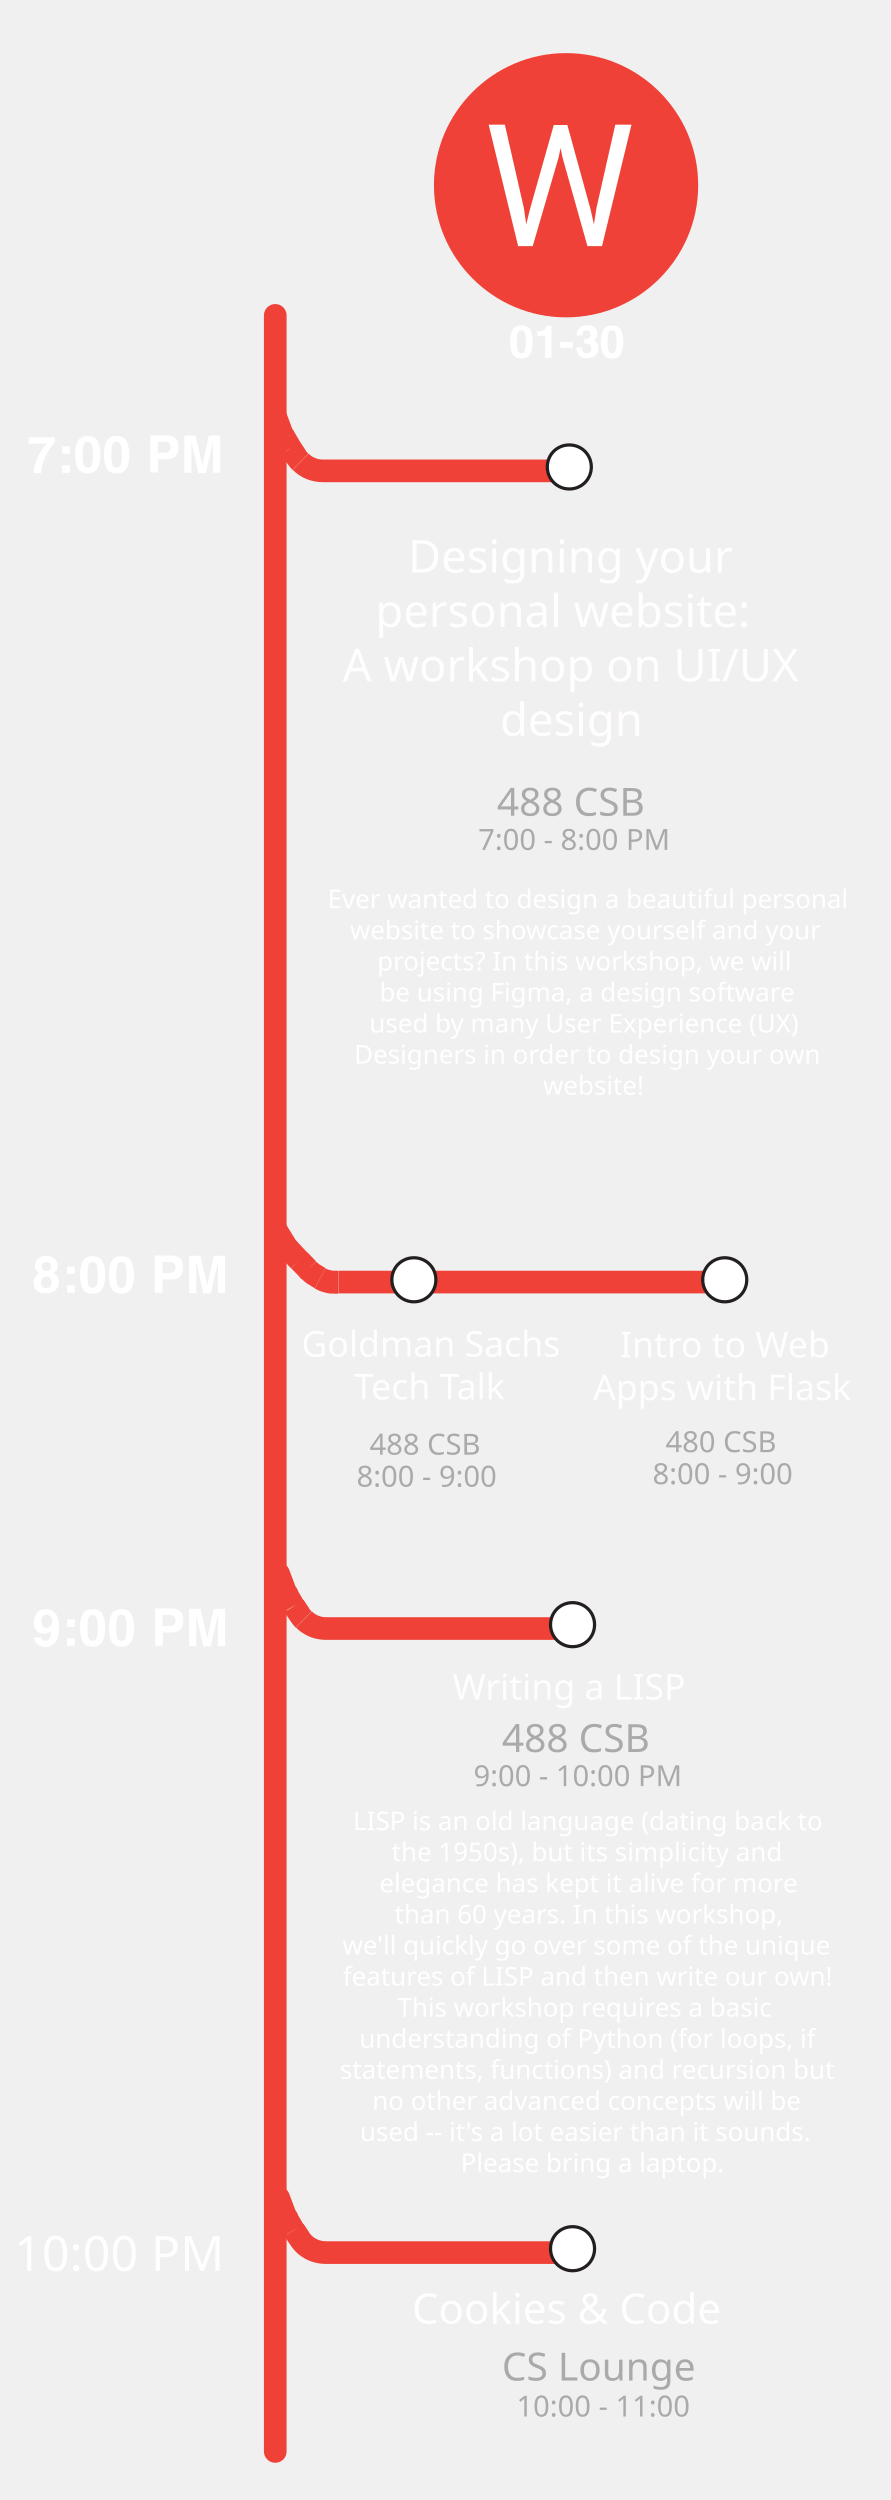
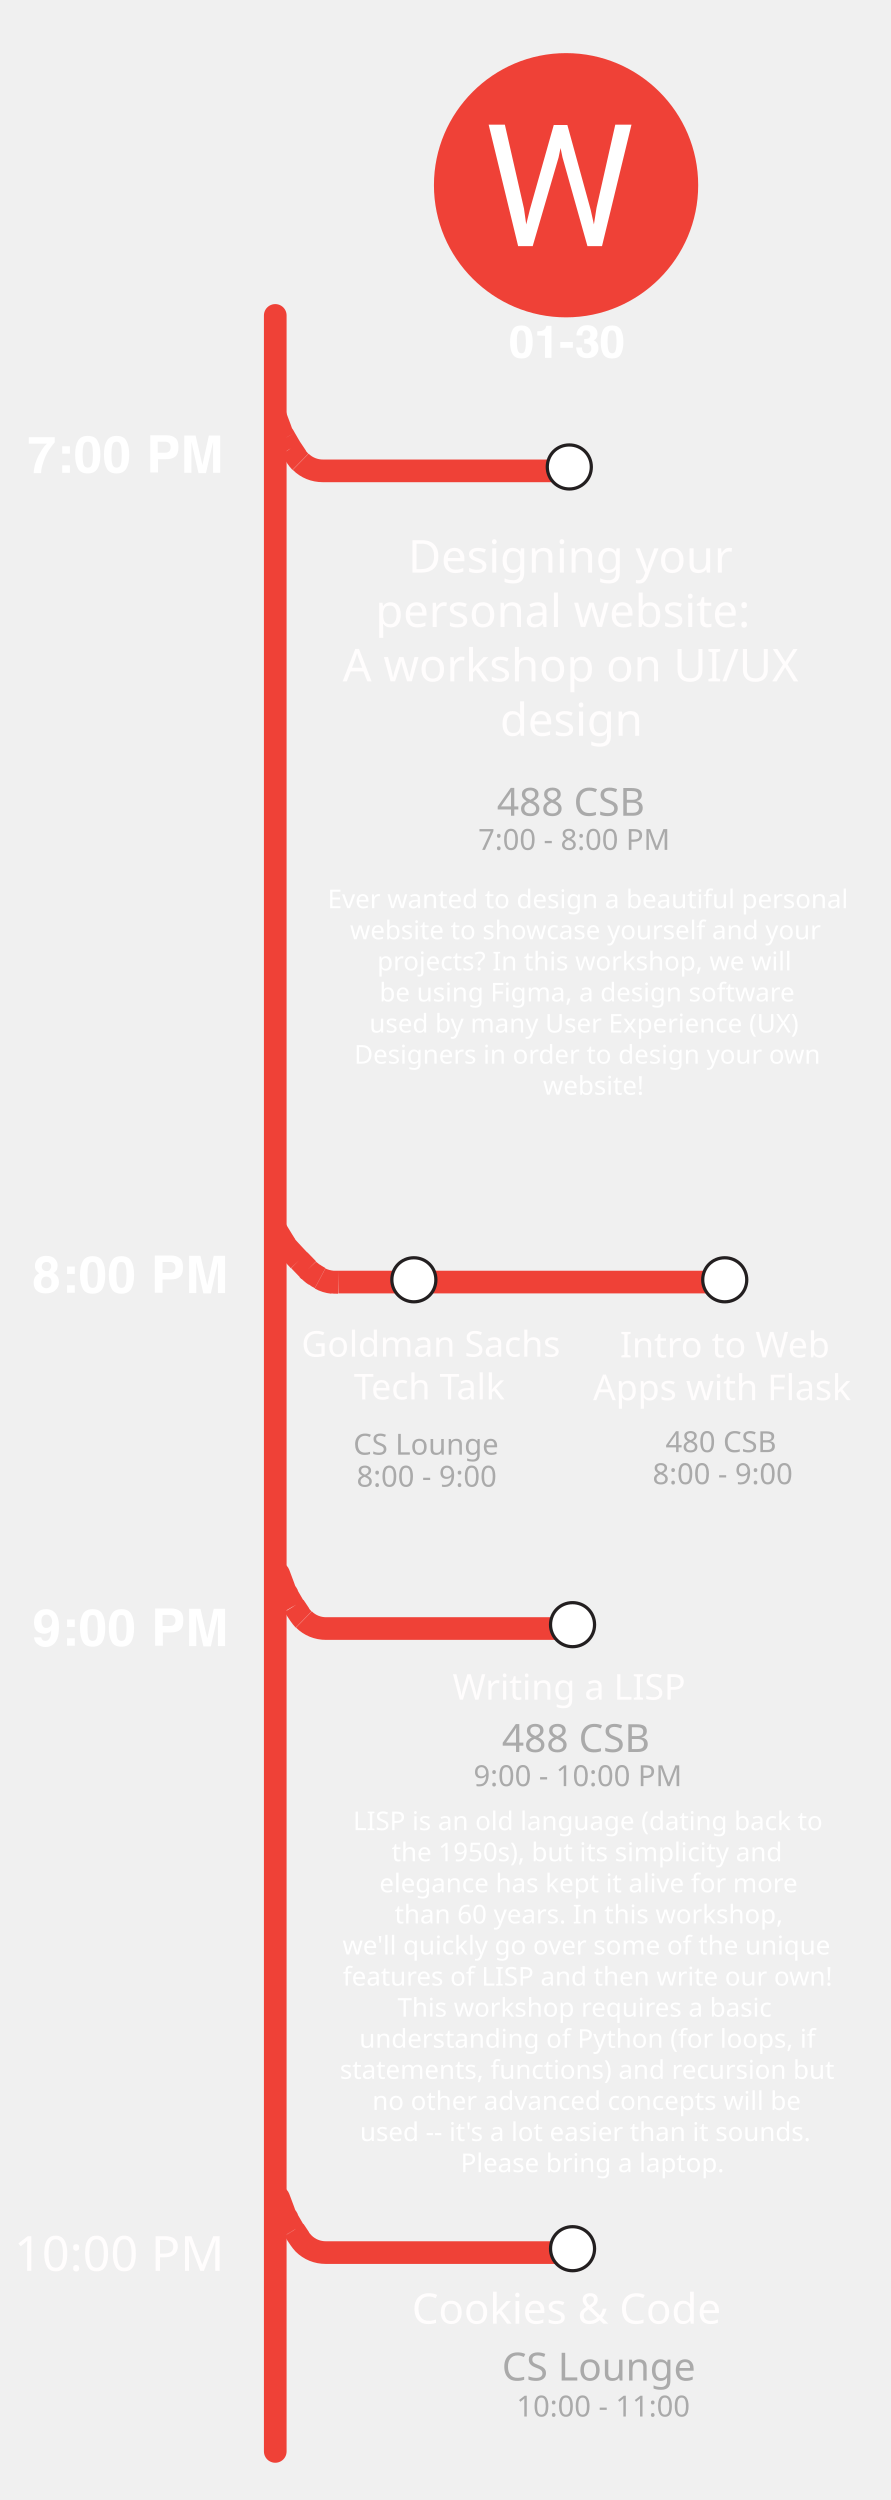
<svg xmlns="http://www.w3.org/2000/svg" version="1.1" id="Layer_1" x="0px" y="0px" viewBox="0 0 275 772" style="enable-background:new 0 0 275 772;" xml:space="preserve">
  <style type="text/css">
	.st0{fill:#FFFFFF;}
	.st1{fill:#FFFDFD;}
	.st2{font-family:'Helvetica-Bold';}
	.st3{font-size:15px;}
	.st4{fill:#EF4137;}
	.st5{fill:none;stroke:#EF4137;stroke-width:7;stroke-linecap:round;stroke-linejoin:round;}
	.st6{fill:#FFFFFF;stroke:#231F20;stroke-miterlimit:10;}
	.st7{font-size:14px;}
	.st8{fill:#AAAAAA;}
	.st9{font-size:12px;}
	.st10{font-size:9px;}
	.st11{font-size:11px;}
	.st12{font-size:8px;}
	.st13{font-size:13px;}
</style>
  <path class="st0" d="M10.5,500.9c0-1.2,0.3-2.2,1-2.9c0.7-0.8,1.6-1.1,2.7-1.1c1.7,0,2.9,0.8,3.5,2.3c0.4,0.9,0.5,2,0.5,3.4  s-0.2,2.5-0.5,3.4c-0.7,1.7-1.9,2.6-3.7,2.6c-0.8,0-1.6-0.2-2.3-0.8c-0.7-0.5-1.1-1.2-1.2-2.2h2.2c0.1,0.3,0.2,0.6,0.4,0.8  c0.2,0.2,0.5,0.3,0.9,0.3c0.7,0,1.2-0.4,1.5-1.2c0.2-0.4,0.3-1.1,0.3-2c-0.2,0.3-0.4,0.5-0.6,0.6c-0.4,0.2-0.9,0.4-1.5,0.4  c-0.9,0-1.7-0.3-2.4-0.9C10.8,503,10.5,502.1,10.5,500.9z M14.4,502.7c0.3,0,0.6-0.1,0.9-0.3c0.5-0.3,0.8-0.9,0.8-1.7  c0-0.6-0.2-1.1-0.5-1.5s-0.7-0.6-1.2-0.6c-0.4,0-0.7,0.1-1,0.3c-0.4,0.3-0.6,0.9-0.6,1.7c0,0.7,0.1,1.2,0.4,1.5  C13.4,502.6,13.8,502.7,14.4,502.7z M20.7,500.1h2.4v2.3h-2.4V500.1z M20.7,505.9h2.4v2.3h-2.4V505.9z M27,502.7  c0,1.3,0.1,2.3,0.3,3c0.2,0.7,0.7,1,1.3,1c0.7,0,1.1-0.3,1.3-1c0.2-0.7,0.3-1.7,0.3-3c0-1.4-0.1-2.4-0.3-3c-0.2-0.7-0.6-1-1.3-1  c-0.7,0-1.1,0.3-1.3,1C27.1,500.3,27,501.3,27,502.7z M28.6,496.9c1.4,0,2.5,0.5,3,1.5c0.6,1,0.9,2.5,0.9,4.3c0,1.9-0.3,3.3-0.9,4.3  s-1.6,1.5-3,1.5s-2.5-0.5-3-1.5c-0.6-1-0.9-2.5-0.9-4.3c0-1.9,0.3-3.3,0.9-4.3S27.2,496.9,28.6,496.9z M35.9,502.7  c0,1.3,0.1,2.3,0.3,3s0.7,1,1.3,1c0.7,0,1.1-0.3,1.3-1s0.3-1.7,0.3-3c0-1.4-0.1-2.4-0.3-3c-0.2-0.7-0.6-1-1.3-1s-1.1,0.3-1.3,1  C36,500.3,35.9,501.3,35.9,502.7z M37.5,496.9c1.4,0,2.5,0.5,3,1.5c0.6,1,0.9,2.5,0.9,4.3c0,1.9-0.3,3.3-0.9,4.3  c-0.6,1-1.6,1.5-3,1.5s-2.5-0.5-3-1.5c-0.6-1-0.9-2.5-0.9-4.3c0-1.9,0.3-3.3,0.9-4.3C35.1,497.4,36.1,496.9,37.5,496.9z M54.2,500.4  c0-0.6-0.2-1-0.5-1.3s-0.8-0.4-1.3-0.4h-2.2v3.4h2.2c0.6,0,1-0.1,1.3-0.4C54,501.5,54.2,501,54.2,500.4z M56.6,500.4  c0,1.4-0.3,2.3-1,2.9s-1.7,0.8-2.9,0.8h-2.4v4.1h-2.4v-11.5h5c1.2,0,2.1,0.3,2.8,0.9S56.6,499.2,56.6,500.4z M66,496.8h3.5v11.5  h-2.2v-7.8c0-0.2,0-0.5,0-0.9s0-0.7,0-0.9l-2.2,9.7h-2.3l-2.2-9.7c0,0.2,0,0.5,0,0.9s0,0.7,0,0.9v7.8h-2.2v-11.5h3.5l2.1,9.1  L66,496.8z" />
-   <path class="st0" d="M12.7,396c0,0.6,0.1,1,0.4,1.3c0.3,0.3,0.7,0.5,1.2,0.5s0.9-0.2,1.2-0.5s0.4-0.7,0.4-1.3c0-0.6-0.1-1-0.4-1.3  c-0.3-0.3-0.7-0.5-1.2-0.5s-0.9,0.2-1.2,0.5C12.9,395,12.7,395.4,12.7,396z M10.4,396.1c0-0.6,0.1-1.2,0.4-1.7  c0.3-0.5,0.7-0.9,1.3-1.2c-0.5-0.4-0.9-0.8-1.1-1.2c-0.2-0.4-0.2-0.8-0.2-1.2c0-0.8,0.3-1.5,0.9-2.1c0.6-0.6,1.5-0.9,2.6-0.9  s2,0.3,2.6,0.9c0.6,0.6,0.9,1.3,0.9,2.1c0,0.4-0.1,0.8-0.2,1.2c-0.2,0.4-0.5,0.8-1.1,1.1c0.6,0.3,1,0.7,1.3,1.2s0.4,1.1,0.4,1.7  c0,1-0.4,1.8-1.1,2.4c-0.7,0.7-1.7,1-3,1s-2.2-0.3-2.9-1C10.7,397.9,10.4,397.1,10.4,396.1z M12.9,391.1c0,0.4,0.1,0.7,0.4,1  c0.3,0.3,0.6,0.4,1.1,0.4s0.8-0.1,1-0.4s0.4-0.6,0.4-1s-0.1-0.8-0.4-1c-0.2-0.3-0.6-0.4-1-0.4s-0.8,0.1-1.1,0.4  C13.1,390.3,12.9,390.7,12.9,391.1z M20.7,391.1h2.4v2.3h-2.4V391.1z M20.7,396.9h2.4v2.3h-2.4V396.9z M27,393.7  c0,1.3,0.1,2.3,0.3,3c0.2,0.7,0.7,1,1.3,1c0.7,0,1.1-0.3,1.3-1c0.2-0.7,0.3-1.7,0.3-3c0-1.4-0.1-2.4-0.3-3c-0.2-0.7-0.6-1-1.3-1  c-0.7,0-1.1,0.3-1.3,1C27.1,391.3,27,392.3,27,393.7z M28.6,387.9c1.4,0,2.5,0.5,3,1.5c0.6,1,0.9,2.5,0.9,4.3c0,1.9-0.3,3.3-0.9,4.3  c-0.6,1-1.6,1.5-3,1.5c-1.4,0-2.5-0.5-3-1.5c-0.6-1-0.9-2.5-0.9-4.3c0-1.9,0.3-3.3,0.9-4.3C26.2,388.4,27.2,387.9,28.6,387.9z   M35.9,393.7c0,1.3,0.1,2.3,0.3,3s0.7,1,1.3,1c0.7,0,1.1-0.3,1.3-1s0.3-1.7,0.3-3c0-1.4-0.1-2.4-0.3-3c-0.2-0.7-0.6-1-1.3-1  s-1.1,0.3-1.3,1C36,391.3,35.9,392.3,35.9,393.7z M37.5,387.9c1.4,0,2.5,0.5,3,1.5c0.6,1,0.9,2.5,0.9,4.3c0,1.9-0.3,3.3-0.9,4.3  c-0.6,1-1.6,1.5-3,1.5s-2.5-0.5-3-1.5c-0.6-1-0.9-2.5-0.9-4.3c0-1.9,0.3-3.3,0.9-4.3C35,388.4,36,387.9,37.5,387.9z M54.2,391.4  c0-0.6-0.2-1-0.5-1.3s-0.8-0.4-1.3-0.4h-2.2v3.4h2.2c0.6,0,1-0.1,1.3-0.4C54,392.5,54.2,392,54.2,391.4z M56.5,391.4  c0,1.4-0.3,2.3-1,2.9s-1.7,0.8-2.9,0.8h-2.4v4.1h-2.4v-11.5h5c1.2,0,2.1,0.3,2.8,0.9S56.5,390.2,56.5,391.4z M66,387.8h3.5v11.5  h-2.2v-7.8c0-0.2,0-0.5,0-0.9s0-0.7,0-0.9l-2.2,9.7h-2.3l-2.2-9.7c0,0.2,0,0.5,0,0.9s0,0.7,0,0.9v7.8h-2.2v-11.5h3.5l2.1,9.1  L66,387.8z" />
+   <path class="st0" d="M12.7,396c0,0.6,0.1,1,0.4,1.3c0.3,0.3,0.7,0.5,1.2,0.5s0.9-0.2,1.2-0.5s0.4-0.7,0.4-1.3c0-0.6-0.1-1-0.4-1.3  c-0.3-0.3-0.7-0.5-1.2-0.5s-0.9,0.2-1.2,0.5C12.9,395,12.7,395.4,12.7,396z M10.4,396.1c0-0.6,0.1-1.2,0.4-1.7  c0.3-0.5,0.7-0.9,1.3-1.2c-0.5-0.4-0.9-0.8-1.1-1.2c-0.2-0.4-0.2-0.8-0.2-1.2c0-0.8,0.3-1.5,0.9-2.1c0.6-0.6,1.5-0.9,2.6-0.9  s2,0.3,2.6,0.9s0.9,1.3,0.9,2.1c0,0.4-0.1,0.8-0.2,1.2c-0.2,0.4-0.5,0.8-1.1,1.1c0.6,0.3,1,0.7,1.3,1.2s0.4,1.1,0.4,1.7  c0,1-0.4,1.8-1.1,2.4c-0.7,0.7-1.7,1-3,1s-2.2-0.3-2.9-1C10.7,397.9,10.4,397.1,10.4,396.1z M12.9,391.1c0,0.4,0.1,0.7,0.4,1  c0.3,0.3,0.6,0.4,1.1,0.4s0.8-0.1,1-0.4s0.4-0.6,0.4-1s-0.1-0.8-0.4-1c-0.2-0.3-0.6-0.4-1-0.4s-0.8,0.1-1.1,0.4  C13.1,390.3,12.9,390.7,12.9,391.1z M20.7,391.1h2.4v2.3h-2.4V391.1z M20.7,396.9h2.4v2.3h-2.4V396.9z M27,393.7  c0,1.3,0.1,2.3,0.3,3c0.2,0.7,0.7,1,1.3,1c0.7,0,1.1-0.3,1.3-1c0.2-0.7,0.3-1.7,0.3-3c0-1.4-0.1-2.4-0.3-3c-0.2-0.7-0.6-1-1.3-1  c-0.7,0-1.1,0.3-1.3,1C27.1,391.3,27,392.3,27,393.7z M28.6,387.9c1.4,0,2.5,0.5,3,1.5c0.6,1,0.9,2.5,0.9,4.3c0,1.9-0.3,3.3-0.9,4.3  s-1.6,1.5-3,1.5s-2.5-0.5-3-1.5c-0.6-1-0.9-2.5-0.9-4.3c0-1.9,0.3-3.3,0.9-4.3S27.2,387.9,28.6,387.9z M35.9,393.7  c0,1.3,0.1,2.3,0.3,3s0.7,1,1.3,1c0.7,0,1.1-0.3,1.3-1s0.3-1.7,0.3-3c0-1.4-0.1-2.4-0.3-3c-0.2-0.7-0.6-1-1.3-1s-1.1,0.3-1.3,1  C36,391.3,35.9,392.3,35.9,393.7z M37.5,387.9c1.4,0,2.5,0.5,3,1.5c0.6,1,0.9,2.5,0.9,4.3c0,1.9-0.3,3.3-0.9,4.3  c-0.6,1-1.6,1.5-3,1.5s-2.5-0.5-3-1.5c-0.6-1-0.9-2.5-0.9-4.3c0-1.9,0.3-3.3,0.9-4.3C35,388.4,36,387.9,37.5,387.9z M54.2,391.4  c0-0.6-0.2-1-0.5-1.3s-0.8-0.4-1.3-0.4h-2.2v3.4h2.2c0.6,0,1-0.1,1.3-0.4C54,392.5,54.2,392,54.2,391.4z M56.5,391.4  c0,1.4-0.3,2.3-1,2.9s-1.7,0.8-2.9,0.8h-2.4v4.1h-2.4v-11.5h5c1.2,0,2.1,0.3,2.8,0.9S56.5,390.2,56.5,391.4z M66,387.8h3.5v11.5  h-2.2v-7.8c0-0.2,0-0.5,0-0.9s0-0.7,0-0.9l-2.2,9.7h-2.3l-2.2-9.7c0,0.2,0,0.5,0,0.9s0,0.7,0,0.9v7.8h-2.2v-11.5h3.5l2.1,9.1  L66,387.8z" />
  <path class="st0" d="M16.9,136.6c-0.3,0.3-0.8,0.9-1.4,1.8c-0.6,0.8-1.1,1.7-1.5,2.6c-0.3,0.7-0.6,1.6-0.9,2.6  c-0.3,1-0.4,1.8-0.4,2.5h-2.3c0.1-2,0.7-4.1,2-6.3c0.8-1.4,1.5-2.3,2.1-2.8H8.9v-2h8V136.6z M19.2,137.8h2.4v2.3h-2.4V137.8z   M19.2,143.7h2.4v2.3h-2.4V143.7z M25.5,140.4c0,1.3,0.1,2.3,0.3,3c0.2,0.7,0.7,1,1.3,1c0.7,0,1.1-0.3,1.3-1c0.2-0.7,0.3-1.7,0.3-3  c0-1.4-0.1-2.4-0.3-3c-0.2-0.7-0.6-1-1.3-1c-0.7,0-1.1,0.3-1.3,1C25.6,138.1,25.5,139.1,25.5,140.4z M27.1,134.6  c1.4,0,2.5,0.5,3,1.5c0.6,1,0.9,2.5,0.9,4.3c0,1.9-0.3,3.3-0.9,4.3s-1.6,1.5-3,1.5s-2.5-0.5-3-1.5c-0.6-1-0.9-2.5-0.9-4.3  c0-1.9,0.3-3.3,0.9-4.3S25.7,134.6,27.1,134.6z M34.4,140.4c0,1.3,0.1,2.3,0.3,3s0.7,1,1.3,1c0.7,0,1.1-0.3,1.3-1s0.3-1.7,0.3-3  c0-1.4-0.1-2.4-0.3-3c-0.2-0.7-0.6-1-1.3-1s-1.1,0.3-1.3,1C34.5,138.1,34.4,139.1,34.4,140.4z M36,134.6c1.4,0,2.5,0.5,3,1.5  c0.6,1,0.9,2.5,0.9,4.3c0,1.9-0.3,3.3-0.9,4.3c-0.6,1-1.6,1.5-3,1.5s-2.5-0.5-3-1.5c-0.6-1-0.9-2.5-0.9-4.3c0-1.9,0.3-3.3,0.9-4.3  C33.6,135.1,34.6,134.6,36,134.6z M52.7,138.1c0-0.6-0.2-1-0.5-1.3s-0.8-0.4-1.3-0.4h-2.2v3.4h2.2c0.6,0,1-0.1,1.3-0.4  C52.5,139.2,52.7,138.7,52.7,138.1z M55.1,138.1c0,1.4-0.3,2.3-1,2.9c-0.7,0.6-1.7,0.8-2.9,0.8h-2.4v4.1h-2.4v-11.5h5  c1.2,0,2.1,0.3,2.8,0.9S55.1,136.9,55.1,138.1z M64.5,134.5H68V146h-2.2v-7.8c0-0.2,0-0.5,0-0.9s0-0.7,0-0.9l-2.2,9.7h-2.3l-2.2-9.7  c0,0.2,0,0.5,0,0.9s0,0.7,0,0.9v7.8h-2.2v-11.5h3.5l2.1,9.1L64.5,134.5z" />
  <text transform="matrix(1 0 0 1 4.3499 701.2382)" class="st1 st2 st3">10:00 PM</text>
-   <path class="st4" d="M88.3,127.2c-0.7-1.8-2.7-2.7-4.5-2c-1.8,0.7-2.7,2.7-2,4.5L88.3,127.2z M176,148.9c1.9,0,3.5-1.6,3.5-3.5  s-1.6-3.5-3.5-3.5V148.9z M89.8,138.5l-3,1.8c0,0.1,0.1,0.1,0.1,0.2L89.8,138.5z M87.2,133.9l-3.2,1.5L87.2,133.9z M91.6,141.2  l-2.9,2L91.6,141.2z M99.7,148.9H176v-7H99.7V148.9z M86.9,140.4l1.8,2.7l5.8-3.9l-1.8-2.7L86.9,140.4z M81.8,129.7l1.5,4l6.5-2.5  l-1.5-4L81.8,129.7z M85,137.1l1.8,3.1l6-3.5l-1.8-3.1L85,137.1z M83.3,133.7c0.3,0.7,0.5,1.3,0.7,1.8l6.3-3  c-0.1-0.2-0.2-0.4-0.5-1.3L83.3,133.7z M91,133.6c-0.4-0.8-0.6-1-0.7-1.2l-6.3,3c0.3,0.5,0.5,1,0.9,1.7L91,133.6z M88.7,143.1  c0.5,0.7,1,1.4,1.6,2l4.9-5c-0.3-0.3-0.5-0.6-0.8-0.9L88.7,143.1z M99.7,141.9c-1.6,0-3.2-0.6-4.4-1.8l-4.9,5  c2.5,2.5,5.8,3.8,9.3,3.8V141.9z" />
-   <path class="st4" d="M88,377.6c-1-1.6-3.2-2.2-4.8-1.2c-1.6,1-2.2,3.2-1.2,4.8L88,377.6z M226,399.4c1.9,0,3.5-1.6,3.5-3.5  s-1.6-3.5-3.5-3.5V399.4z M92.4,389.2l-2.6,2.4c0,0,0,0,0,0L92.4,389.2z M89.7,386.3l-2.6,2.4L89.7,386.3z M88.3,384.8l2.8-2.1  L88.3,384.8z M95.1,391.9l-2.5,2.4L95.1,391.9z M95.5,392.4l-2.4,2.5L95.5,392.4z M96.7,393.3l-2,2.8L96.7,393.3z M102.6,395.9  l0.3-3.5L102.6,395.9z M98.8,394.7l-1.7,3.1L98.8,394.7z M104.5,399.4H226v-7H104.5V399.4z M89.9,391.6l2.7,2.8l5-4.9l-2.7-2.8  L89.9,391.6z M82.1,381.3l2.2,3.6l6-3.6l-2.2-3.6L82.1,381.3z M87.1,388.7l2.7,2.9l5.1-4.8l-2.7-2.9L87.1,388.7z M84.3,384.9  c0.5,0.8,0.9,1.4,1.3,2l5.6-4.2c-0.2-0.2-0.3-0.5-0.9-1.4L84.3,384.9z M92.2,383.9c-0.7-0.8-0.9-1-1.1-1.2l-5.6,4.2  c0.4,0.6,0.9,1.1,1.6,1.8L92.2,383.9z M92.5,394.4c0.2,0.2,0.4,0.4,0.6,0.6l4.9-5c-0.1-0.1-0.1-0.1-0.4-0.4L92.5,394.4z M99.2,390.8  c-0.3-0.2-0.4-0.3-0.5-0.3l-4.1,5.7c0.2,0.1,0.4,0.3,0.7,0.5L99.2,390.8z M93.1,394.9c0.5,0.5,1,0.9,1.5,1.3l4.1-5.7  c-0.3-0.2-0.5-0.4-0.7-0.6L93.1,394.9z M104.5,392.4c-1,0-1.3,0-1.6,0l-0.7,7c0.7,0.1,1.3,0.1,2.2,0.1V392.4z M95.3,396.6  c0.7,0.5,1.3,0.9,1.9,1.2l3.3-6.2c-0.2-0.1-0.5-0.3-1.3-0.8L95.3,396.6z M103,392.4c-0.9-0.1-1.7-0.3-2.5-0.7l-3.3,6.2  c1.6,0.9,3.3,1.4,5.1,1.6L103,392.4z" />
-   <path class="st5" d="M85,97.4v659.6" />
-   <path class="st6" d="M175.8,151c3.8,0,6.8-3,6.8-6.8s-3-6.8-6.8-6.8c-3.8,0-6.8,3-6.8,6.8S172.1,151,175.8,151z" />
-   <path class="st6" d="M127.8,402c3.8,0,6.8-3,6.8-6.8c0-3.8-3-6.8-6.8-6.8c-3.8,0-6.8,3-6.8,6.8C121,399,124.1,402,127.8,402z" />
-   <path class="st6" d="M223.8,402c3.8,0,6.8-3,6.8-6.8c0-3.8-3-6.8-6.8-6.8c-3.8,0-6.8,3-6.8,6.8C217,399,220.1,402,223.8,402z" />
-   <path class="st4" d="M174.8,98c22.5,0,40.8-18.3,40.8-40.8s-18.3-40.8-40.8-40.8c-22.5,0-40.8,18.3-40.8,40.8S152.3,98,174.8,98z" />
-   <path class="st0" d="M161.8,64.4l0.7,4.9l1.1-4.5l7.4-26.2h4.2l7.2,26.2l1,4.5l0.8-5.1l5.8-25.7h5l-9.1,37.5h-4.5l-7.7-27.4  l-0.6-2.9l-0.6,2.9l-8,27.4H160l-9.1-37.5h5L161.8,64.4z" />
-   <path class="st0" d="M159.6,105.6c0,1.1,0.1,2,0.3,2.6c0.2,0.6,0.6,0.9,1.1,0.9c0.6,0,1-0.3,1.1-0.9c0.2-0.6,0.3-1.5,0.3-2.6  c0-1.2-0.1-2.1-0.3-2.7c-0.2-0.6-0.6-0.9-1.1-0.9c-0.6,0-1,0.3-1.1,0.9C159.6,103.5,159.6,104.4,159.6,105.6z M161,100.5  c1.3,0,2.1,0.4,2.7,1.3c0.5,0.9,0.8,2.2,0.8,3.8s-0.3,2.9-0.8,3.8c-0.5,0.9-1.4,1.3-2.7,1.3c-1.3,0-2.1-0.4-2.7-1.3  c-0.5-0.9-0.8-2.1-0.8-3.8s0.3-2.9,0.8-3.8C158.8,100.9,159.7,100.5,161,100.5z M165.9,103.6v-1.3c0.6,0,1-0.1,1.3-0.1  c0.4-0.1,0.7-0.3,1-0.5c0.2-0.2,0.3-0.4,0.4-0.7c0-0.2,0.1-0.3,0.1-0.4h1.6v9.9h-2v-6.8H165.9z M173,105.6h3.9v1.8H173V105.6z   M179.7,107.4c0,0.4,0.1,0.7,0.2,1c0.2,0.5,0.7,0.7,1.3,0.7c0.4,0,0.7-0.1,1-0.4c0.3-0.3,0.4-0.6,0.4-1.1c0-0.7-0.3-1.1-0.8-1.3  c-0.3-0.1-0.8-0.2-1.4-0.2v-1.4c0.6,0,1.1-0.1,1.3-0.2c0.4-0.2,0.6-0.6,0.6-1.2c0-0.4-0.1-0.7-0.3-0.9c-0.2-0.2-0.5-0.4-0.9-0.4  c-0.5,0-0.8,0.1-1,0.4c-0.2,0.3-0.3,0.7-0.3,1.2h-1.8c0-0.5,0.1-1,0.3-1.4c0.2-0.4,0.4-0.7,0.8-1.1c0.3-0.2,0.6-0.4,0.9-0.5  s0.8-0.2,1.3-0.2c0.9,0,1.7,0.2,2.3,0.7c0.6,0.5,0.9,1.1,0.9,2c0,0.6-0.2,1.1-0.5,1.5c-0.2,0.2-0.4,0.4-0.7,0.5  c0.2,0,0.4,0.2,0.8,0.5c0.5,0.5,0.7,1.1,0.7,1.9c0,0.8-0.3,1.6-0.9,2.2c-0.6,0.6-1.4,0.9-2.6,0.9c-1.4,0-2.4-0.5-2.9-1.4  c-0.3-0.5-0.4-1.1-0.5-1.9H179.7z M187.6,105.6c0,1.1,0.1,2,0.3,2.6c0.2,0.6,0.6,0.9,1.1,0.9c0.6,0,1-0.3,1.1-0.9  c0.2-0.6,0.3-1.5,0.3-2.6c0-1.2-0.1-2.1-0.3-2.7c-0.2-0.6-0.6-0.9-1.1-0.9c-0.6,0-1,0.3-1.1,0.9  C187.7,103.5,187.6,104.4,187.6,105.6z M189,100.5c1.3,0,2.1,0.4,2.7,1.3c0.5,0.9,0.8,2.2,0.8,3.8s-0.3,2.9-0.8,3.8  c-0.5,0.9-1.4,1.3-2.7,1.3c-1.3,0-2.1-0.4-2.7-1.3c-0.5-0.9-0.8-2.1-0.8-3.8s0.3-2.9,0.8-3.8C186.9,100.9,187.8,100.5,189,100.5z" />
-   <text transform="matrix(1 0 0 1 126.0083 176.8198)">
-     <tspan x="0" y="0" class="st1 st2 st7">Designing your</tspan>
-     <tspan x="-10.1" y="16.8" class="st1 st2 st7">personal website: </tspan>
-     <tspan x="-20.2" y="33.6" class="st1 st2 st7">A workshop on UI/UX</tspan>
-     <tspan x="28.4" y="50.4" class="st1 st2 st7">design</tspan>
-   </text>
+   <path class="st4" d="M88.3,127.2c-0.7-1.8-2.7-2.7-4.5-2s-2.7,2.7-2,4.5L88.3,127.2z M176,148.9c1.9,0,3.5-1.6,3.5-3.5  s-1.6-3.5-3.5-3.5V148.9z M89.8,138.5l-3,1.8c0,0.1,0.1,0.1,0.1,0.2L89.8,138.5z M87.2,133.9l-3.2,1.5L87.2,133.9z M91.6,141.2  l-2.9,2L91.6,141.2z M99.7,148.9H176v-7H99.7V148.9z M86.9,140.4l1.8,2.7l5.8-3.9l-1.8-2.7L86.9,140.4z M81.8,129.7l1.5,4l6.5-2.5  l-1.5-4L81.8,129.7z M85,137.1l1.8,3.1l6-3.5l-1.8-3.1L85,137.1z M83.3,133.7c0.3,0.7,0.5,1.3,0.7,1.8l6.3-3  c-0.1-0.2-0.2-0.4-0.5-1.3L83.3,133.7z M91,133.6c-0.4-0.8-0.6-1-0.7-1.2l-6.3,3c0.3,0.5,0.5,1,0.9,1.7L91,133.6z M88.7,143.1  c0.5,0.7,1,1.4,1.6,2l4.9-5c-0.3-0.3-0.5-0.6-0.8-0.9L88.7,143.1z M99.7,141.9c-1.6,0-3.2-0.6-4.4-1.8l-4.9,5  c2.5,2.5,5.8,3.8,9.3,3.8V141.9z" />
+   <path class="st4" d="M88,377.6c-1-1.6-3.2-2.2-4.8-1.2c-1.6,1-2.2,3.2-1.2,4.8L88,377.6z M226,399.4c1.9,0,3.5-1.6,3.5-3.5  s-1.6-3.5-3.5-3.5V399.4z M92.4,389.2l-2.6,2.4l0,0L92.4,389.2z M89.7,386.3l-2.6,2.4L89.7,386.3z M88.3,384.8l2.8-2.1L88.3,384.8z   M95.1,391.9l-2.5,2.4L95.1,391.9z M95.5,392.4l-2.4,2.5L95.5,392.4z M96.7,393.3l-2,2.8L96.7,393.3z M102.6,395.9l0.3-3.5  L102.6,395.9z M98.8,394.7l-1.7,3.1L98.8,394.7z M104.5,399.4H226v-7H104.5V399.4z M89.9,391.6l2.7,2.8l5-4.9l-2.7-2.8L89.9,391.6z   M82.1,381.3l2.2,3.6l6-3.6l-2.2-3.6L82.1,381.3z M87.1,388.7l2.7,2.9l5.1-4.8l-2.7-2.9L87.1,388.7z M84.3,384.9  c0.5,0.8,0.9,1.4,1.3,2l5.6-4.2c-0.2-0.2-0.3-0.5-0.9-1.4L84.3,384.9z M92.2,383.9c-0.7-0.8-0.9-1-1.1-1.2l-5.6,4.2  c0.4,0.6,0.9,1.1,1.6,1.8L92.2,383.9z M92.5,394.4c0.2,0.2,0.4,0.4,0.6,0.6l4.9-5c-0.1-0.1-0.1-0.1-0.4-0.4L92.5,394.4z M99.2,390.8  c-0.3-0.2-0.4-0.3-0.5-0.3l-4.1,5.7c0.2,0.1,0.4,0.3,0.7,0.5L99.2,390.8z M93.1,394.9c0.5,0.5,1,0.9,1.5,1.3l4.1-5.7  c-0.3-0.2-0.5-0.4-0.7-0.6L93.1,394.9z M104.5,392.4c-1,0-1.3,0-1.6,0l-0.7,7c0.7,0.1,1.3,0.1,2.2,0.1L104.5,392.4L104.5,392.4z   M95.3,396.6c0.7,0.5,1.3,0.9,1.9,1.2l3.3-6.2c-0.2-0.1-0.5-0.3-1.3-0.8L95.3,396.6z M103,392.4c-0.9-0.1-1.7-0.3-2.5-0.7l-3.3,6.2  c1.6,0.9,3.3,1.4,5.1,1.6L103,392.4z" />
+   <path class="st5" d="M85,97.4V757" />
+   <path class="st6" d="M175.8,151c3.8,0,6.8-3,6.8-6.8s-3-6.8-6.8-6.8s-6.8,3-6.8,6.8S172.1,151,175.8,151z" />
+   <path class="st6" d="M127.8,402c3.8,0,6.8-3,6.8-6.8s-3-6.8-6.8-6.8s-6.8,3-6.8,6.8S124.1,402,127.8,402z" />
+   <path class="st6" d="M223.8,402c3.8,0,6.8-3,6.8-6.8s-3-6.8-6.8-6.8s-6.8,3-6.8,6.8S220.1,402,223.8,402z" />
+   <path class="st4" d="M174.8,98c22.5,0,40.8-18.3,40.8-40.8s-18.3-40.8-40.8-40.8S134,34.7,134,57.2S152.3,98,174.8,98z" />
+   <path class="st0" d="M161.8,64.4l0.7,4.9l1.1-4.5l7.4-26.2h4.2l7.2,26.2l1,4.5l0.8-5.1l5.8-25.7h5L185.9,76h-4.5l-7.7-27.4l-0.6-2.9  l-0.6,2.9l-8,27.4H160l-9.1-37.5h5L161.8,64.4z" />
+   <path class="st0" d="M159.6,105.6c0,1.1,0.1,2,0.3,2.6s0.6,0.9,1.1,0.9c0.6,0,1-0.3,1.1-0.9c0.2-0.6,0.3-1.5,0.3-2.6  c0-1.2-0.1-2.1-0.3-2.7s-0.6-0.9-1.1-0.9c-0.6,0-1,0.3-1.1,0.9C159.6,103.5,159.6,104.4,159.6,105.6z M161,100.5  c1.3,0,2.1,0.4,2.7,1.3c0.5,0.9,0.8,2.2,0.8,3.8s-0.3,2.9-0.8,3.8s-1.4,1.3-2.7,1.3s-2.1-0.4-2.7-1.3c-0.5-0.9-0.8-2.1-0.8-3.8  s0.3-2.9,0.8-3.8S159.7,100.5,161,100.5z M165.9,103.6v-1.3c0.6,0,1-0.1,1.3-0.1c0.4-0.1,0.7-0.3,1-0.5c0.2-0.2,0.3-0.4,0.4-0.7  c0-0.2,0.1-0.3,0.1-0.4h1.6v9.9h-2v-6.8L165.9,103.6L165.9,103.6z M173,105.6h3.9v1.8H173V105.6z M179.7,107.4c0,0.4,0.1,0.7,0.2,1  c0.2,0.5,0.7,0.7,1.3,0.7c0.4,0,0.7-0.1,1-0.4s0.4-0.6,0.4-1.1c0-0.7-0.3-1.1-0.8-1.3c-0.3-0.1-0.8-0.2-1.4-0.2v-1.4  c0.6,0,1.1-0.1,1.3-0.2c0.4-0.2,0.6-0.6,0.6-1.2c0-0.4-0.1-0.7-0.3-0.9c-0.2-0.2-0.5-0.4-0.9-0.4c-0.5,0-0.8,0.1-1,0.4  s-0.3,0.7-0.3,1.2H178c0-0.5,0.1-1,0.3-1.4s0.4-0.7,0.8-1.1c0.3-0.2,0.6-0.4,0.9-0.5s0.8-0.2,1.3-0.2c0.9,0,1.7,0.2,2.3,0.7  s0.9,1.1,0.9,2c0,0.6-0.2,1.1-0.5,1.5c-0.2,0.2-0.4,0.4-0.7,0.5c0.2,0,0.4,0.2,0.8,0.5c0.5,0.5,0.7,1.1,0.7,1.9s-0.3,1.6-0.9,2.2  c-0.6,0.6-1.4,0.9-2.6,0.9c-1.4,0-2.4-0.5-2.9-1.4c-0.3-0.5-0.4-1.1-0.5-1.9h1.8V107.4z M187.6,105.6c0,1.1,0.1,2,0.3,2.6  s0.6,0.9,1.1,0.9c0.6,0,1-0.3,1.1-0.9c0.2-0.6,0.3-1.5,0.3-2.6c0-1.2-0.1-2.1-0.3-2.7s-0.6-0.9-1.1-0.9c-0.6,0-1,0.3-1.1,0.9  C187.7,103.5,187.6,104.4,187.6,105.6z M189,100.5c1.3,0,2.1,0.4,2.7,1.3c0.5,0.9,0.8,2.2,0.8,3.8s-0.3,2.9-0.8,3.8  s-1.4,1.3-2.7,1.3s-2.1-0.4-2.7-1.3c-0.5-0.9-0.8-2.1-0.8-3.8s0.3-2.9,0.8-3.8C186.9,100.9,187.8,100.5,189,100.5z" />
+   <text transform="matrix(1 0 0 1 126.0083 176.8198)" class="st1 st2 st7">Designing your</text>
+   <text transform="matrix(1 0 0 1 115.9083 193.6198)" class="st1 st2 st7">personal website: </text>
+   <text transform="matrix(1 0 0 1 105.8083 210.4198)" class="st1 st2 st7">A workshop on UI/UX</text>
+   <text transform="matrix(1 0 0 1 154.4083 227.2198)" class="st1 st2 st7">design</text>
  <text transform="matrix(1 0 0 1 153.4359 251.9)" class="st8 st2 st9">488 CSB</text>
  <text transform="matrix(1 0 0 1 147.67 262.4445)" class="st8 st2 st10">7:00 - 8:00 PM</text>
-   <text transform="matrix(1 0 0 1 114.1105 449.1944)" class="st8 st2 st10">488 CSB</text>
+   <text transform="matrix(1 0 0 1 109.1105 449.1944)" class="st8 st2 st10">CS Lounge</text>
  <text transform="matrix(1 0 0 1 110.1107 459.0831)" class="st8 st2 st10">8:00 - 9:00</text>
-   <text transform="matrix(1 0 0 1 93.0759 418.9447)">
-     <tspan x="0" y="0" class="st1 st2 st11">Goldman Sachs</tspan>
-     <tspan x="16.2" y="13.2" class="st1 st2 st11">Tech Talk</tspan>
-   </text>
+   <text transform="matrix(1 0 0 1 93.0759 418.9447)" class="st1 st2 st11">Goldman Sachs</text>
+   <text transform="matrix(1 0 0 1 109.2759 432.1447)" class="st1 st2 st11">Tech Talk</text>
  <text transform="matrix(1 0 0 1 205.5104 448.4185)" class="st8 st2 st10">480 CSB</text>
  <text transform="matrix(1 0 0 1 201.5106 458.3073)" class="st8 st2 st10">8:00 - 9:00</text>
-   <text transform="matrix(1 0 0 1 191.4387 419.1688)">
-     <tspan x="0" y="0" class="st1 st2 st11">Intro to Web </tspan>
-     <tspan x="-8.3" y="13.2" class="st1 st2 st11">Apps with Flask</tspan>
-   </text>
-   <path class="st4" d="M89.3,484.7c-0.7-1.8-2.7-2.7-4.5-2c-1.8,0.7-2.7,2.7-2,4.5L89.3,484.7z M177,506.4c1.9,0,3.5-1.6,3.5-3.5  c0-1.9-1.6-3.5-3.5-3.5V506.4z M90.8,496l-3,1.8c0,0.1,0.1,0.1,0.1,0.2L90.8,496z M88.2,491.4L85,493L88.2,491.4z M92.6,498.7  l-2.9,2L92.6,498.7z M100.7,506.4H177v-7h-76.4V506.4z M87.9,497.9l1.8,2.7l5.8-3.9l-1.8-2.7L87.9,497.9z M82.8,487.2l1.5,4l6.5-2.5  l-1.5-4L82.8,487.2z M85.9,494.6l1.8,3.1l6-3.5l-1.8-3.1L85.9,494.6z M84.3,491.2c0.3,0.7,0.5,1.3,0.7,1.8l6.3-3  c-0.1-0.2-0.2-0.4-0.5-1.3L84.3,491.2z M92,491.1c-0.4-0.8-0.6-1-0.7-1.2l-6.3,3c0.3,0.5,0.5,1,0.9,1.7L92,491.1z M89.7,500.6  c0.5,0.7,1,1.4,1.6,2l4.9-5c-0.3-0.3-0.5-0.6-0.8-0.9L89.7,500.6z M100.7,499.4c-1.6,0-3.2-0.6-4.4-1.8l-4.9,5  c2.5,2.5,5.8,3.8,9.3,3.8V499.4z" />
-   <path class="st6" d="M176.8,508.5c3.8,0,6.8-3,6.8-6.8c0-3.8-3-6.8-6.8-6.8c-3.8,0-6.8,3-6.8,6.8C170,505.5,173.1,508.5,176.8,508.5  z" />
+   <text transform="matrix(1 0 0 1 191.4387 419.1688)" class="st1 st2 st11">Intro to Web </text>
+   <text transform="matrix(1 0 0 1 183.1387 432.3688)" class="st1 st2 st11">Apps with Flask</text>
+   <path class="st4" d="M89.3,484.7c-0.7-1.8-2.7-2.7-4.5-2s-2.7,2.7-2,4.5L89.3,484.7z M177,506.4c1.9,0,3.5-1.6,3.5-3.5  s-1.6-3.5-3.5-3.5V506.4z M90.8,496l-3,1.8c0,0.1,0.1,0.1,0.1,0.2L90.8,496z M88.2,491.4L85,493L88.2,491.4z M92.6,498.7l-2.9,2  L92.6,498.7z M100.7,506.4H177v-7h-76.4L100.7,506.4L100.7,506.4z M87.9,497.9l1.8,2.7l5.8-3.9l-1.8-2.7L87.9,497.9z M82.8,487.2  l1.5,4l6.5-2.5l-1.5-4L82.8,487.2z M85.9,494.6l1.8,3.1l6-3.5l-1.8-3.1L85.9,494.6z M84.3,491.2c0.3,0.7,0.5,1.3,0.7,1.8l6.3-3  c-0.1-0.2-0.2-0.4-0.5-1.3L84.3,491.2z M92,491.1c-0.4-0.8-0.6-1-0.7-1.2l-6.3,3c0.3,0.5,0.5,1,0.9,1.7L92,491.1z M89.7,500.6  c0.5,0.7,1,1.4,1.6,2l4.9-5c-0.3-0.3-0.5-0.6-0.8-0.9L89.7,500.6z M100.7,499.4c-1.6,0-3.2-0.6-4.4-1.8l-4.9,5  c2.5,2.5,5.8,3.8,9.3,3.8V499.4z" />
+   <path class="st6" d="M176.8,508.5c3.8,0,6.8-3,6.8-6.8s-3-6.8-6.8-6.8s-6.8,3-6.8,6.8S173.1,508.5,176.8,508.5z" />
  <text transform="matrix(1 0 0 1 139.7533 524.8574)" class="st1 st2 st11">Writing a LISP</text>
-   <text transform="matrix(1 0 0 1 106.9551 565.1503)">
-     <tspan x="0" y="0" class="st0 st2 st12"> LISP is an old language (dating back to </tspan>
-     <tspan x="14" y="9.6" class="st0 st2 st12">the 1950s), but its simplicity and </tspan>
-     <tspan x="10.2" y="19.2" class="st0 st2 st12">elegance has kept it alive for more </tspan>
-     <tspan x="14.9" y="28.8" class="st0 st2 st12">than 60 years. In this workshop, </tspan>
-     <tspan x="-1.2" y="38.4" class="st0 st2 st12">we'll quickly go over some of the unique </tspan>
-     <tspan x="-1.1" y="48" class="st0 st2 st12">features of LISP and then write our own! </tspan>
-     <tspan x="15.8" y="57.6" class="st0 st2 st12">This workshop requires a basic </tspan>
-     <tspan x="4" y="67.2" class="st0 st2 st12">understanding of Python (for loops, if </tspan>
-     <tspan x="-2" y="76.8" class="st0 st2 st12">statements, functions) and recursion but </tspan>
-     <tspan x="8" y="86.4" class="st0 st2 st12">no other advanced concepts will be </tspan>
-     <tspan x="4.2" y="96" class="st0 st2 st12">used -- it's a lot easier than it sounds. </tspan>
-     <tspan x="35.3" y="105.6" class="st0 st2 st12">Please bring a laptop.</tspan>
-   </text>
-   <text transform="matrix(1 0 0 1 101.17 280.4559)">
-     <tspan x="0" y="0" class="st0 st2 st12">Ever wanted to design a beautiful personal </tspan>
-     <tspan x="6.9" y="9.6" class="st0 st2 st12">website to showcase yourself and your </tspan>
-     <tspan x="15.3" y="19.2" class="st0 st2 st12">projects? In this workshop, we will </tspan>
-     <tspan x="16" y="28.8" class="st0 st2 st12">be using Figma, a design software </tspan>
-     <tspan x="12.9" y="38.4" class="st0 st2 st12">used by many User Experience (UX) </tspan>
-     <tspan x="8.2" y="48" class="st0 st2 st12">Designers in order to design your own </tspan>
-     <tspan x="66.5" y="57.6" class="st0 st2 st12">website!</tspan>
-   </text>
+   <text transform="matrix(1 0 0 1 106.9551 565.1503)" class="st0 st2 st12"> LISP is an old language (dating back to </text>
+   <text transform="matrix(1 0 0 1 120.9551 574.7504)" class="st0 st2 st12">the 1950s), but its simplicity and </text>
+   <text transform="matrix(1 0 0 1 117.1551 584.3503)" class="st0 st2 st12">elegance has kept it alive for more </text>
+   <text transform="matrix(1 0 0 1 121.8551 593.9503)" class="st0 st2 st12">than 60 years. In this workshop, </text>
+   <text transform="matrix(1 0 0 1 105.7551 603.5503)" class="st0 st2 st12">we'll quickly go over some of the unique </text>
+   <text transform="matrix(1 0 0 1 105.8551 613.1503)" class="st0 st2 st12">features of LISP and then write our own! </text>
+   <text transform="matrix(1 0 0 1 122.7551 622.7504)" class="st0 st2 st12">This workshop requires a basic </text>
+   <text transform="matrix(1 0 0 1 110.9551 632.3503)" class="st0 st2 st12">understanding of Python (for loops, if </text>
+   <text transform="matrix(1 0 0 1 104.9551 641.9503)" class="st0 st2 st12">statements, functions) and recursion but </text>
+   <text transform="matrix(1 0 0 1 114.9551 651.5503)" class="st0 st2 st12">no other advanced concepts will be </text>
+   <text transform="matrix(1 0 0 1 111.1551 661.1503)" class="st0 st2 st12">used -- it's a lot easier than it sounds. </text>
+   <text transform="matrix(1 0 0 1 142.2551 670.7504)" class="st0 st2 st12">Please bring a laptop.</text>
+   <text transform="matrix(1 0 0 1 101.17 280.4559)" class="st0 st2 st12">Ever wanted to design a beautiful personal </text>
+   <text transform="matrix(1 0 0 1 108.07 290.0559)" class="st0 st2 st12">website to showcase yourself and your </text>
+   <text transform="matrix(1 0 0 1 116.47 299.6559)" class="st0 st2 st12">projects? In this workshop, we will </text>
+   <text transform="matrix(1 0 0 1 117.17 309.2559)" class="st0 st2 st12">be using Figma, a design software </text>
+   <text transform="matrix(1 0 0 1 114.07 318.8559)" class="st0 st2 st12">used by many User Experience (UX) </text>
+   <text transform="matrix(1 0 0 1 109.37 328.4559)" class="st0 st2 st12">Designers in order to design your own </text>
+   <text transform="matrix(1 0 0 1 167.67 338.0559)" class="st0 st2 st12">website!</text>
  <text transform="matrix(1 0 0 1 154.9874 541.01)" class="st8 st2 st9">488 CSB</text>
  <text transform="matrix(1 0 0 1 146.2216 551.5544)" class="st8 st2 st10">9:00 - 10:00 PM</text>
-   <path class="st4" d="M89.3,677.4c-0.7-1.8-2.7-2.7-4.5-2c-1.8,0.7-2.7,2.7-2,4.5L89.3,677.4z M177,699.1c1.9,0,3.5-1.6,3.5-3.5  s-1.6-3.5-3.5-3.5V699.1z M90.8,688.6l-3,1.8c0,0.1,0.1,0.1,0.1,0.2L90.8,688.6z M88.2,684.1l-3.2,1.5L88.2,684.1z M92.6,691.4  l-2.9,2L92.6,691.4z M100.6,699.1H177v-7h-76.4V699.1z M87.9,690.6l1.8,2.7l5.8-3.9l-1.8-2.7L87.9,690.6z M82.8,679.9l1.5,4l6.5-2.5  l-1.5-4L82.8,679.9z M85.9,687.3l1.8,3.1l6-3.5l-1.8-3.1L85.9,687.3z M84.3,683.9c0.3,0.7,0.5,1.3,0.7,1.8l6.3-3  c-0.1-0.2-0.2-0.4-0.5-1.3L84.3,683.9z M92,683.8c-0.4-0.8-0.6-1-0.7-1.2l-6.3,3c0.3,0.5,0.5,1,0.9,1.7L92,683.8z M89.7,693.3  c0.5,0.7,1,1.4,1.6,2l4.9-5c-0.3-0.3-0.5-0.6-0.8-0.9L89.7,693.3z M100.6,692.1c-1.6,0-3.2-0.6-4.4-1.8l-4.9,5  c2.5,2.5,5.8,3.8,9.3,3.8V692.1z" />
-   <path class="st6" d="M176.8,701.2c3.8,0,6.8-3,6.8-6.8c0-3.8-3-6.8-6.8-6.8c-3.8,0-6.8,3-6.8,6.8C170,698.2,173.1,701.2,176.8,701.2  z" />
+   <path class="st4" d="M89.3,677.4c-0.7-1.8-2.7-2.7-4.5-2s-2.7,2.7-2,4.5L89.3,677.4z M177,699.1c1.9,0,3.5-1.6,3.5-3.5  s-1.6-3.5-3.5-3.5V699.1z M90.8,688.6l-3,1.8c0,0.1,0.1,0.1,0.1,0.2L90.8,688.6z M88.2,684.1l-3.2,1.5L88.2,684.1z M92.6,691.4  l-2.9,2L92.6,691.4z M100.6,699.1H177v-7h-76.4V699.1z M87.9,690.6l1.8,2.7l5.8-3.9l-1.8-2.7L87.9,690.6z M82.8,679.9l1.5,4l6.5-2.5  l-1.5-4L82.8,679.9z M85.9,687.3l1.8,3.1l6-3.5l-1.8-3.1L85.9,687.3z M84.3,683.9c0.3,0.7,0.5,1.3,0.7,1.8l6.3-3  c-0.1-0.2-0.2-0.4-0.5-1.3L84.3,683.9z M92,683.8c-0.4-0.8-0.6-1-0.7-1.2l-6.3,3c0.3,0.5,0.5,1,0.9,1.7L92,683.8z M89.7,693.3  c0.5,0.7,1,1.4,1.6,2l4.9-5c-0.3-0.3-0.5-0.6-0.8-0.9L89.7,693.3z M100.6,692.1c-1.6,0-3.2-0.6-4.4-1.8l-4.9,5  c2.5,2.5,5.8,3.8,9.3,3.8V692.1z" />
+   <path class="st6" d="M176.8,701.2c3.8,0,6.8-3,6.8-6.8s-3-6.8-6.8-6.8s-6.8,3-6.8,6.8S173.1,701.2,176.8,701.2z" />
  <text transform="matrix(1 0 0 1 127.189 717.5477)" class="st1 st2 st13">Cookies &amp; Code</text>
  <text transform="matrix(1 0 0 1 154.9874 735.0994)" class="st8 st2 st9">CS Lounge</text>
  <text transform="matrix(1 0 0 1 159.4818 746.2229)" class="st8 st2 st10">10:00 - 11:00</text>
</svg>
